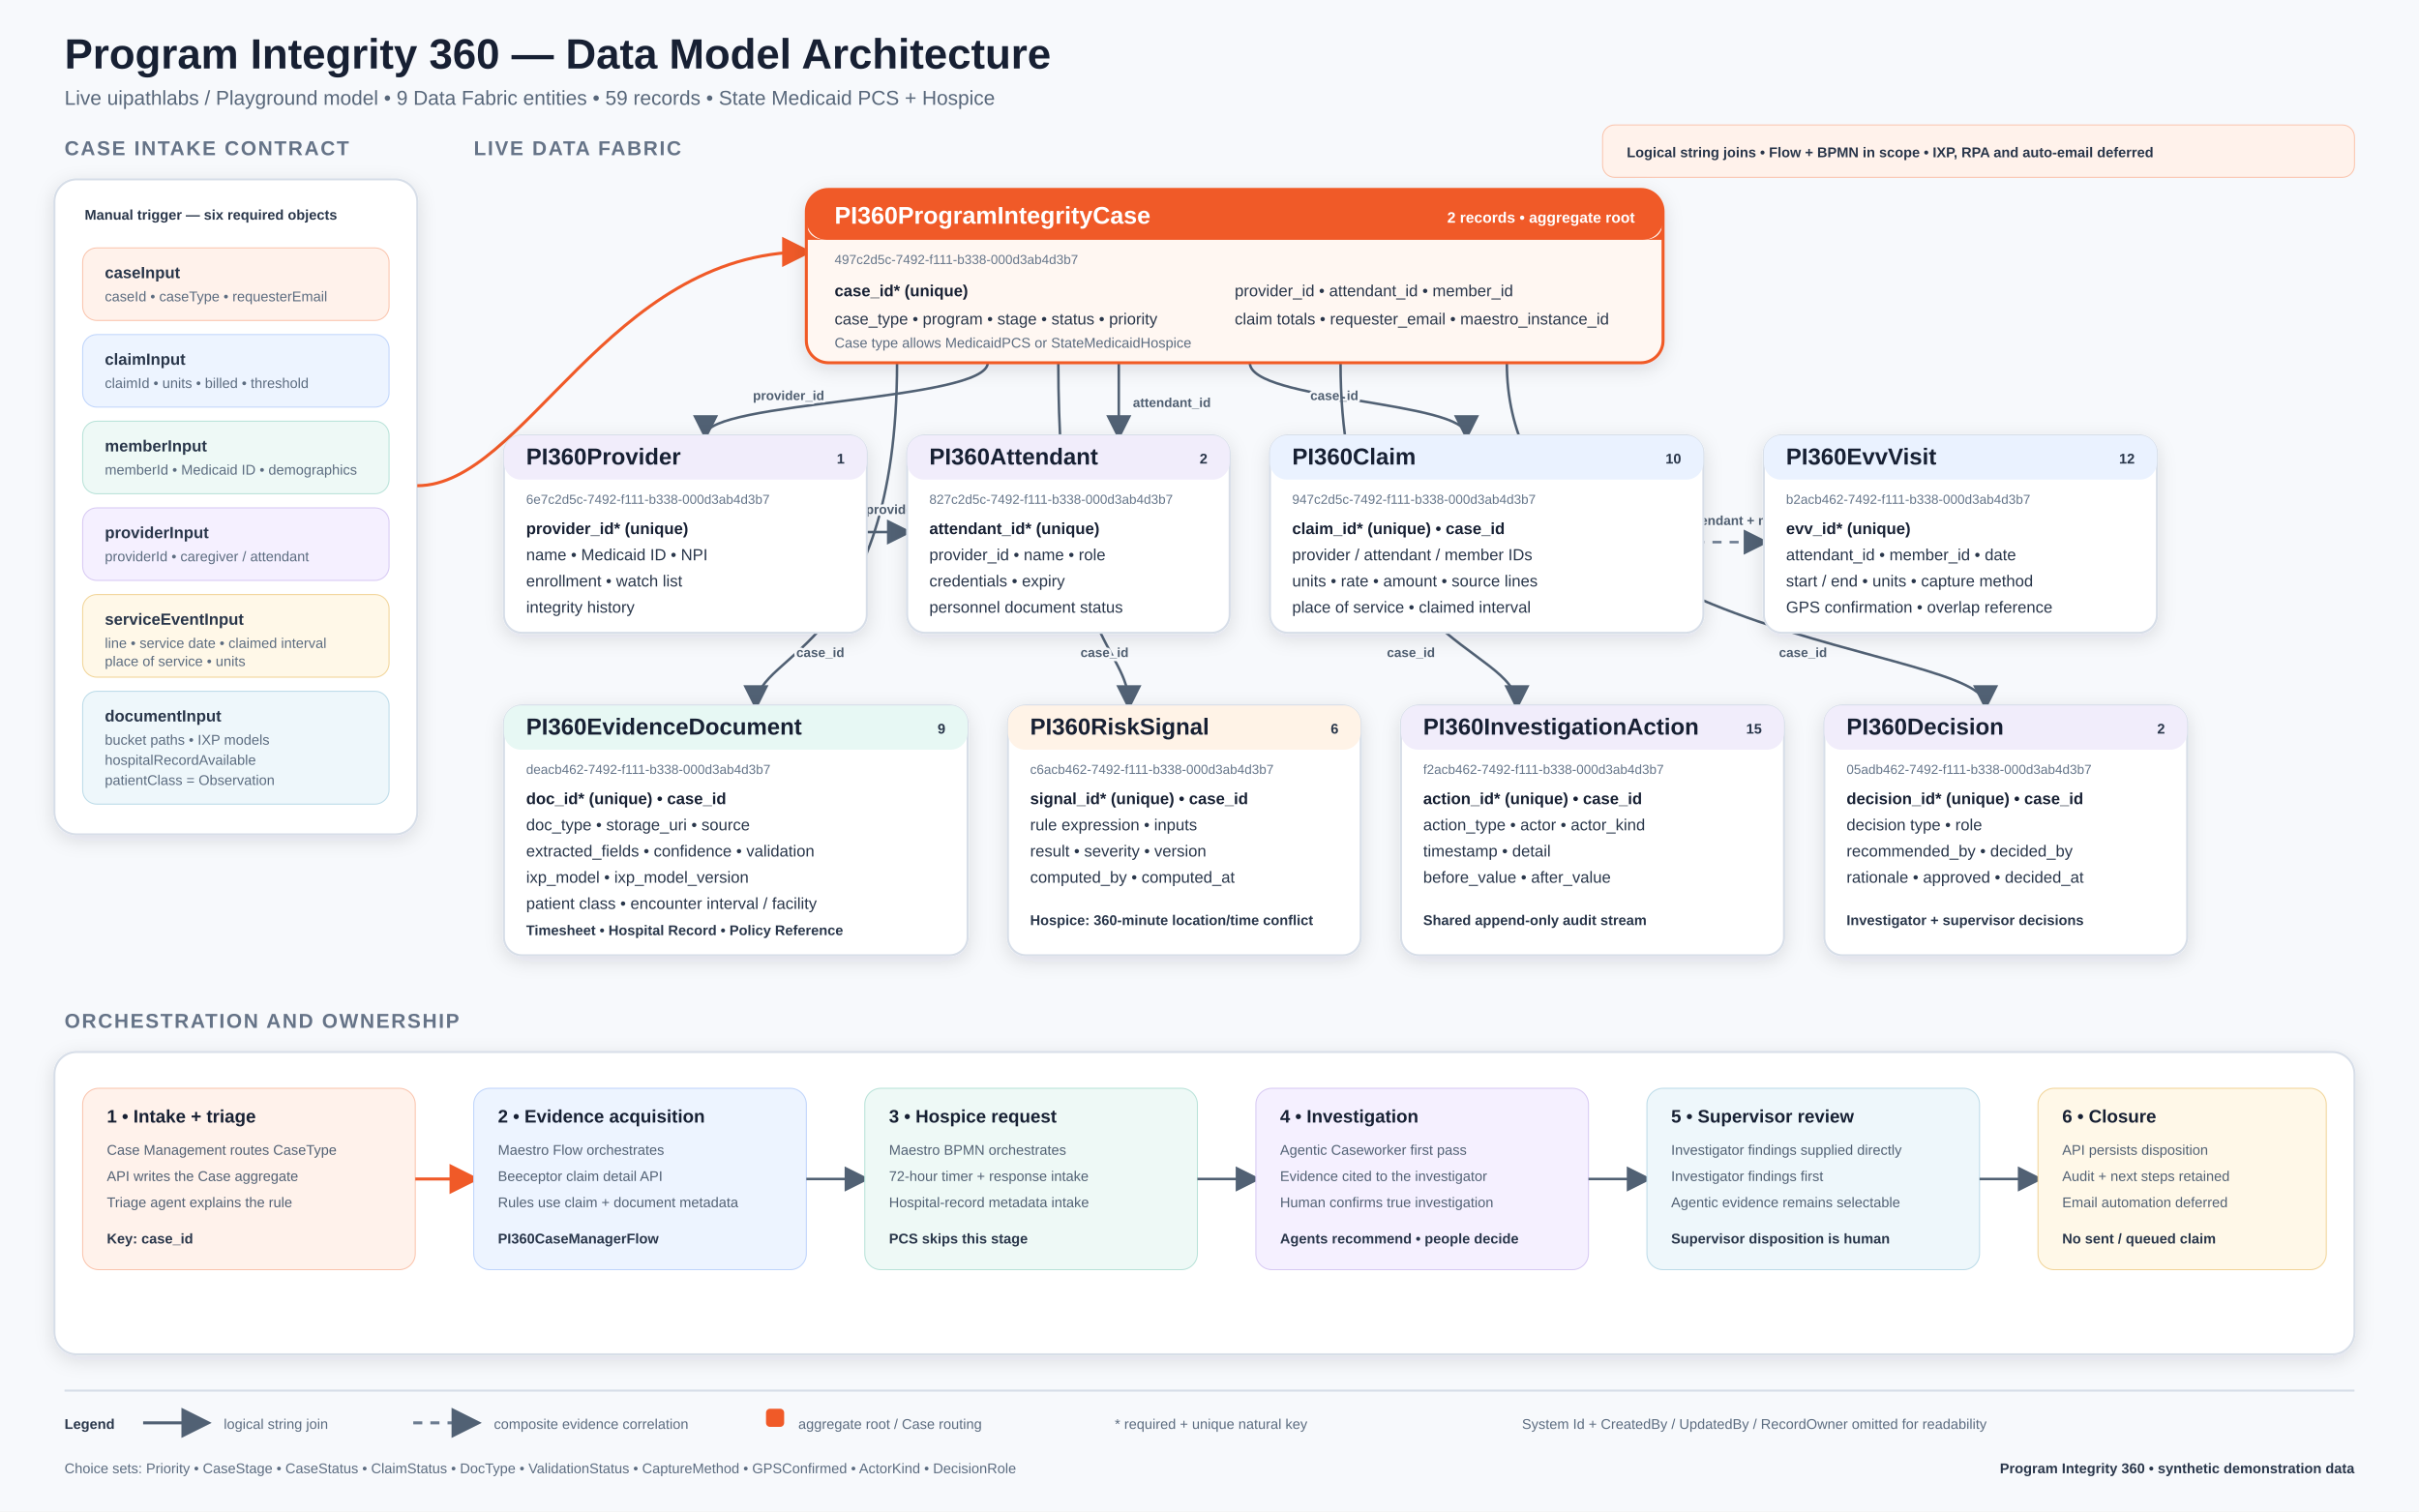
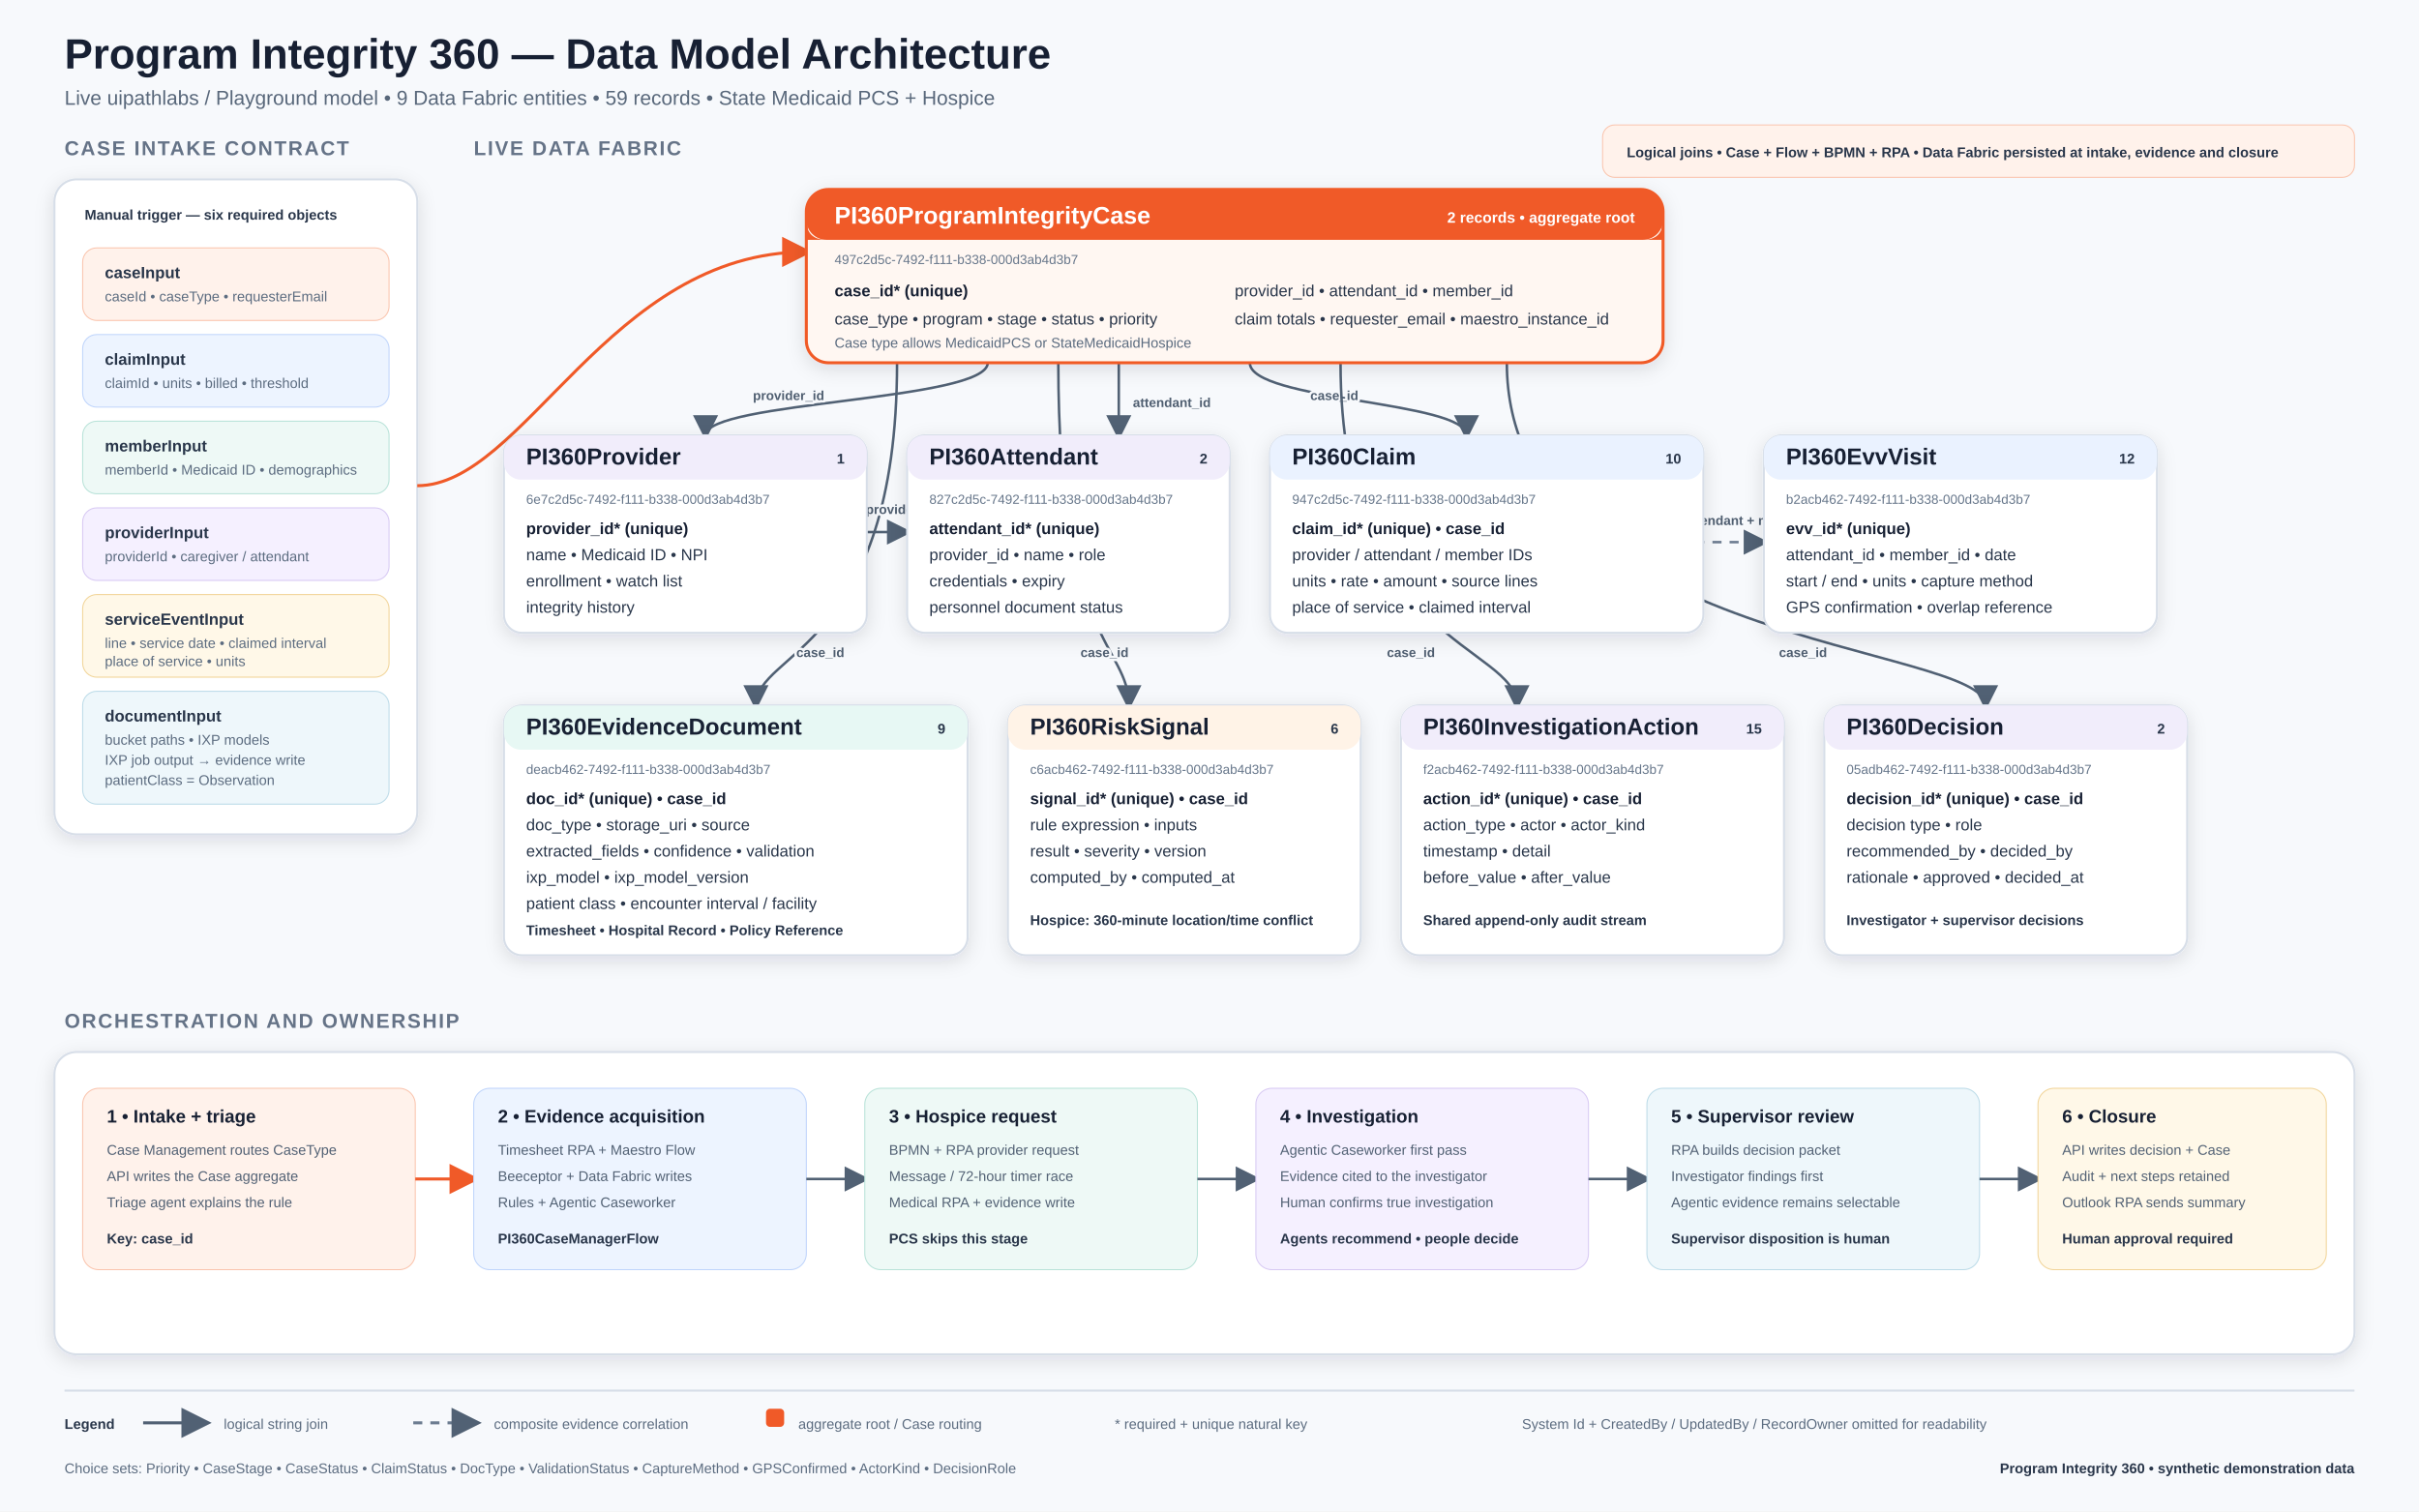
<svg xmlns="http://www.w3.org/2000/svg" width="2400" height="1500" viewBox="0 0 2400 1500" role="img" aria-labelledby="title desc">
  <defs>
    <filter id="shadow" x="-20%" y="-20%" width="140%" height="140%">
      <feDropShadow dx="0" dy="5" stdDeviation="9" flood-color="#172033" flood-opacity="0.12" />
    </filter>
    <marker id="arrow" markerWidth="10" markerHeight="10" refX="8" refY="5" orient="auto" markerUnits="strokeWidth">
      <path d="M 0 0 L 10 5 L 0 10 z" fill="#516174" />
    </marker>
    <marker id="arrow-orange" markerWidth="10" markerHeight="10" refX="8" refY="5" orient="auto" markerUnits="strokeWidth">
      <path d="M 0 0 L 10 5 L 0 10 z" fill="#f05a28" />
    </marker>
    <style>
      .title { font: 700 42px Arial, Helvetica, sans-serif; fill: #172033; }
      .subtitle { font: 400 20px Arial, Helvetica, sans-serif; fill: #58677a; }
      .section { font: 700 20px Arial, Helvetica, sans-serif; letter-spacing: 1.6px; fill: #657387; }
      .entity-title { font: 700 23px Arial, Helvetica, sans-serif; fill: #172033; }
      .entity-id { font: 400 13px Arial, Helvetica, sans-serif; fill: #66768a; }
      .field { font: 400 16px Arial, Helvetica, sans-serif; fill: #29364a; }
      .field-key { font: 700 16px Arial, Helvetica, sans-serif; fill: #172033; }
      .small { font: 400 14px Arial, Helvetica, sans-serif; fill: #5c6c80; }
      .small-dark { font: 600 14px Arial, Helvetica, sans-serif; fill: #29364a; }
      .pill { font: 700 16px Arial, Helvetica, sans-serif; fill: #29364a; }
      .band-title { font: 700 18px Arial, Helvetica, sans-serif; fill: #172033; }
      .band-text { font: 400 14px Arial, Helvetica, sans-serif; fill: #526174; }
      .edge-label { font: 700 13px Arial, Helvetica, sans-serif; fill: #4f5e70; paint-order: stroke; stroke: #f7f9fc; stroke-width: 5px; stroke-linejoin: round; }
      .card { fill: #ffffff; stroke: #d7dee8; stroke-width: 2; rx: 18; filter: url(#shadow); }
      .case-card { fill: #fff7f2; stroke: #f05a28; stroke-width: 3; rx: 22; filter: url(#shadow); }
      .header-orange { fill: #f05a28; }
      .header-blue { fill: #eaf2ff; }
      .header-teal { fill: #e7f8f4; }
      .header-purple { fill: #f1edfb; }
      .edge { fill: none; stroke: #516174; stroke-width: 2.5; marker-end: url(#arrow); }
      .edge-dashed { fill: none; stroke: #6c7c90; stroke-width: 2.5; stroke-dasharray: 9 8; marker-end: url(#arrow); }
      .edge-input { fill: none; stroke: #f05a28; stroke-width: 3; marker-end: url(#arrow-orange); }
    </style>
  </defs>
  <rect width="2400" height="1500" fill="#f7f9fc" />
  <text x="64" y="68" class="title">Program Integrity 360 — Data Model Architecture</text>
  <text x="64" y="104" class="subtitle">Live uipathlabs / Playground model • 9 Data Fabric entities • 59 records • State Medicaid PCS + Hospice</text>
  <text x="64" y="154" class="section">CASE INTAKE CONTRACT</text>
  <rect x="54" y="178" width="360" height="650" rx="22" fill="#ffffff" stroke="#d7dee8" stroke-width="2" filter="url(#shadow)" />
  <text x="84" y="218" class="small-dark">Manual trigger — six required objects</text>
  <g>
    <rect x="82" y="246" width="304" height="72" rx="14" fill="#fff2eb" stroke="#fac4ad" />
    <text x="104" y="276" class="pill">caseInput</text>
    <text x="104" y="299" class="small">caseId • caseType • requesterEmail</text>
  </g>
  <g>
    <rect x="82" y="332" width="304" height="72" rx="14" fill="#edf4ff" stroke="#bfd4fb" />
    <text x="104" y="362" class="pill">claimInput</text>
    <text x="104" y="385" class="small">claimId • units • billed • threshold</text>
  </g>
  <g>
    <rect x="82" y="418" width="304" height="72" rx="14" fill="#eef9f6" stroke="#b8e2d8" />
    <text x="104" y="448" class="pill">memberInput</text>
    <text x="104" y="471" class="small">memberId • Medicaid ID • demographics</text>
  </g>
  <g>
    <rect x="82" y="504" width="304" height="72" rx="14" fill="#f5f0ff" stroke="#d7c9f3" />
    <text x="104" y="534" class="pill">providerInput</text>
    <text x="104" y="557" class="small">providerId • caregiver / attendant</text>
  </g>
  <g>
    <rect x="82" y="590" width="304" height="82" rx="14" fill="#fff8e8" stroke="#f1d498" />
    <text x="104" y="620" class="pill">serviceEventInput</text>
    <text x="104" y="643" class="small">line • service date • claimed interval</text>
    <text x="104" y="661" class="small">place of service • units</text>
  </g>
  <g>
    <rect x="82" y="686" width="304" height="112" rx="14" fill="#eef7fb" stroke="#bcdbe8" />
    <text x="104" y="716" class="pill">documentInput</text>
    <text x="104" y="739" class="small">bucket paths • IXP models</text>
-     <text x="104" y="759" class="small">hospitalRecordAvailable</text>
+     <text x="104" y="759" class="small">IXP job output → evidence write</text>
    <text x="104" y="779" class="small">patientClass = Observation</text>
  </g>
  <text x="470" y="154" class="section">LIVE DATA FABRIC</text>
  <rect x="1590" y="124" width="746" height="52" rx="12" fill="#fff2eb" stroke="#fac4ad" />
-   <text x="1614" y="156" class="small-dark">Logical string joins • Flow + BPMN in scope • IXP, RPA and auto-email deferred</text>
+   <text x="1614" y="156" class="small-dark">Logical joins • Case + Flow + BPMN + RPA • Data Fabric persisted at intake, evidence and closure</text>
  <path class="edge-input" d="M 414 482 C 520 482, 604 250, 800 250" />
  <path class="edge" d="M 980 360 C 980 398, 700 398, 700 432" />
  <text x="747" y="397" class="edge-label">provider_id</text>
  <path class="edge" d="M 1110 360 L 1110 432" />
  <text x="1124" y="404" class="edge-label">attendant_id</text>
  <path class="edge" d="M 1240 360 C 1240 398, 1455 398, 1455 432" />
  <text x="1300" y="397" class="edge-label">case_id</text>
  <path class="edge-dashed" d="M 1665 538 L 1750 538" />
  <text x="1671" y="521" class="edge-label">attendant + member + date</text>
  <path class="edge" d="M 890 360 C 890 646, 750 646, 750 700" />
  <text x="790" y="652" class="edge-label">case_id</text>
  <path class="edge" d="M 1050 360 C 1050 640, 1120 640, 1120 700" />
  <text x="1072" y="652" class="edge-label">case_id</text>
  <path class="edge" d="M 1330 360 C 1330 640, 1505 640, 1505 700" />
  <text x="1376" y="652" class="edge-label">case_id</text>
  <path class="edge" d="M 1495 360 C 1495 640, 1970 640, 1970 700" />
  <text x="1765" y="652" class="edge-label">case_id</text>
  <path class="edge" d="M 860 528 L 900 528" />
  <text x="859" y="510" class="edge-label">provider_id</text>
  <g>
    <rect x="800" y="188" width="850" height="172" class="case-card" />
    <rect x="800" y="188" width="850" height="50" rx="20" class="header-orange" />
    <path d="M800 218 Q800 238 820 238 H1630 Q1650 238 1650 218 V238 H800 Z" fill="#f05a28" />
    <text x="828" y="222" font-family="Arial, Helvetica, sans-serif" font-size="24" font-weight="700" fill="#ffffff">PI360ProgramIntegrityCase</text>
    <text x="1622" y="221" text-anchor="end" font-family="Arial, Helvetica, sans-serif" font-size="15" font-weight="700" fill="#ffffff">2 records • aggregate root</text>
    <text x="828" y="262" class="entity-id">497c2d5c-7492-f111-b338-000d3ab4d3b7</text>
    <text x="828" y="294" class="field-key">case_id* (unique)</text>
    <text x="828" y="322" class="field">case_type • program • stage • status • priority</text>
    <text x="1225" y="294" class="field">provider_id • attendant_id • member_id</text>
    <text x="1225" y="322" class="field">claim totals • requester_email • maestro_instance_id</text>
    <text x="828" y="345" class="small">Case type allows MedicaidPCS or StateMedicaidHospice</text>
  </g>
  <g>
    <rect x="500" y="432" width="360" height="196" class="card" />
    <rect x="500" y="432" width="360" height="44" rx="17" class="header-purple" />
    <text x="522" y="461" class="entity-title">PI360Provider</text>
    <text x="838" y="460" text-anchor="end" class="small-dark">1</text>
    <text x="522" y="500" class="entity-id">6e7c2d5c-7492-f111-b338-000d3ab4d3b7</text>
    <text x="522" y="530" class="field-key">provider_id* (unique)</text>
    <text x="522" y="556" class="field">name • Medicaid ID • NPI</text>
    <text x="522" y="582" class="field">enrollment • watch list</text>
    <text x="522" y="608" class="field">integrity history</text>
  </g>
  <g>
    <rect x="900" y="432" width="320" height="196" class="card" />
    <rect x="900" y="432" width="320" height="44" rx="17" class="header-purple" />
    <text x="922" y="461" class="entity-title">PI360Attendant</text>
    <text x="1198" y="460" text-anchor="end" class="small-dark">2</text>
    <text x="922" y="500" class="entity-id">827c2d5c-7492-f111-b338-000d3ab4d3b7</text>
    <text x="922" y="530" class="field-key">attendant_id* (unique)</text>
    <text x="922" y="556" class="field">provider_id • name • role</text>
    <text x="922" y="582" class="field">credentials • expiry</text>
    <text x="922" y="608" class="field">personnel document status</text>
  </g>
  <g>
    <rect x="1260" y="432" width="430" height="196" class="card" />
    <rect x="1260" y="432" width="430" height="44" rx="17" class="header-blue" />
    <text x="1282" y="461" class="entity-title">PI360Claim</text>
    <text x="1668" y="460" text-anchor="end" class="small-dark">10</text>
    <text x="1282" y="500" class="entity-id">947c2d5c-7492-f111-b338-000d3ab4d3b7</text>
    <text x="1282" y="530" class="field-key">claim_id* (unique) • case_id</text>
    <text x="1282" y="556" class="field">provider / attendant / member IDs</text>
    <text x="1282" y="582" class="field">units • rate • amount • source lines</text>
    <text x="1282" y="608" class="field">place of service • claimed interval</text>
  </g>
  <g>
    <rect x="1750" y="432" width="390" height="196" class="card" />
    <rect x="1750" y="432" width="390" height="44" rx="17" class="header-blue" />
    <text x="1772" y="461" class="entity-title">PI360EvvVisit</text>
    <text x="2118" y="460" text-anchor="end" class="small-dark">12</text>
    <text x="1772" y="500" class="entity-id">b2acb462-7492-f111-b338-000d3ab4d3b7</text>
    <text x="1772" y="530" class="field-key">evv_id* (unique)</text>
    <text x="1772" y="556" class="field">attendant_id • member_id • date</text>
    <text x="1772" y="582" class="field">start / end • units • capture method</text>
    <text x="1772" y="608" class="field">GPS confirmation • overlap reference</text>
  </g>
  <g>
    <rect x="500" y="700" width="460" height="248" class="card" />
    <rect x="500" y="700" width="460" height="44" rx="17" class="header-teal" />
    <text x="522" y="729" class="entity-title">PI360EvidenceDocument</text>
    <text x="938" y="728" text-anchor="end" class="small-dark">9</text>
    <text x="522" y="768" class="entity-id">deacb462-7492-f111-b338-000d3ab4d3b7</text>
    <text x="522" y="798" class="field-key">doc_id* (unique) • case_id</text>
    <text x="522" y="824" class="field">doc_type • storage_uri • source</text>
    <text x="522" y="850" class="field">extracted_fields • confidence • validation</text>
    <text x="522" y="876" class="field">ixp_model • ixp_model_version</text>
    <text x="522" y="902" class="field">patient class • encounter interval / facility</text>
    <text x="522" y="928" class="small-dark">Timesheet • Hospital Record • Policy Reference</text>
  </g>
  <g>
    <rect x="1000" y="700" width="350" height="248" class="card" />
    <rect x="1000" y="700" width="350" height="44" rx="17" fill="#fff3e7" />
    <text x="1022" y="729" class="entity-title">PI360RiskSignal</text>
    <text x="1328" y="728" text-anchor="end" class="small-dark">6</text>
    <text x="1022" y="768" class="entity-id">c6acb462-7492-f111-b338-000d3ab4d3b7</text>
    <text x="1022" y="798" class="field-key">signal_id* (unique) • case_id</text>
    <text x="1022" y="824" class="field">rule expression • inputs</text>
    <text x="1022" y="850" class="field">result • severity • version</text>
    <text x="1022" y="876" class="field">computed_by • computed_at</text>
    <text x="1022" y="918" class="small-dark">Hospice: 360-minute location/time conflict</text>
  </g>
  <g>
    <rect x="1390" y="700" width="380" height="248" class="card" />
    <rect x="1390" y="700" width="380" height="44" rx="17" fill="#f1edfb" />
    <text x="1412" y="729" class="entity-title">PI360InvestigationAction</text>
    <text x="1748" y="728" text-anchor="end" class="small-dark">15</text>
    <text x="1412" y="768" class="entity-id">f2acb462-7492-f111-b338-000d3ab4d3b7</text>
    <text x="1412" y="798" class="field-key">action_id* (unique) • case_id</text>
    <text x="1412" y="824" class="field">action_type • actor • actor_kind</text>
    <text x="1412" y="850" class="field">timestamp • detail</text>
    <text x="1412" y="876" class="field">before_value • after_value</text>
    <text x="1412" y="918" class="small-dark">Shared append-only audit stream</text>
  </g>
  <g>
    <rect x="1810" y="700" width="360" height="248" class="card" />
    <rect x="1810" y="700" width="360" height="44" rx="17" fill="#f1edfb" />
    <text x="1832" y="729" class="entity-title">PI360Decision</text>
    <text x="2148" y="728" text-anchor="end" class="small-dark">2</text>
    <text x="1832" y="768" class="entity-id">05adb462-7492-f111-b338-000d3ab4d3b7</text>
    <text x="1832" y="798" class="field-key">decision_id* (unique) • case_id</text>
    <text x="1832" y="824" class="field">decision type • role</text>
    <text x="1832" y="850" class="field">recommended_by • decided_by</text>
    <text x="1832" y="876" class="field">rationale • approved • decided_at</text>
    <text x="1832" y="918" class="small-dark">Investigator + supervisor decisions</text>
  </g>
  <text x="64" y="1020" class="section">ORCHESTRATION AND OWNERSHIP</text>
  <rect x="54" y="1044" width="2282" height="300" rx="22" fill="#ffffff" stroke="#d7dee8" stroke-width="2" filter="url(#shadow)" />
  <g>
    <rect x="82" y="1080" width="330" height="180" rx="16" fill="#fff2eb" stroke="#fac4ad" />
    <text x="106" y="1114" class="band-title">1 • Intake + triage</text>
    <text x="106" y="1146" class="band-text">Case Management routes CaseType</text>
    <text x="106" y="1172" class="band-text">API writes the Case aggregate</text>
    <text x="106" y="1198" class="band-text">Triage agent explains the rule</text>
    <text x="106" y="1234" class="small-dark">Key: case_id</text>
  </g>
  <path class="edge-input" d="M 412 1170 L 470 1170" />
  <g>
    <rect x="470" y="1080" width="330" height="180" rx="16" fill="#edf4ff" stroke="#bfd4fb" />
    <text x="494" y="1114" class="band-title">2 • Evidence acquisition</text>
-     <text x="494" y="1146" class="band-text">Maestro Flow orchestrates</text>
-     <text x="494" y="1172" class="band-text">Beeceptor claim detail API</text>
-     <text x="494" y="1198" class="band-text">Rules use claim + document metadata</text>
+     <text x="494" y="1146" class="band-text">Timesheet RPA + Maestro Flow</text>
+     <text x="494" y="1172" class="band-text">Beeceptor + Data Fabric writes</text>
+     <text x="494" y="1198" class="band-text">Rules + Agentic Caseworker</text>
    <text x="494" y="1234" class="small-dark">PI360CaseManagerFlow</text>
  </g>
  <path class="edge" d="M 800 1170 L 858 1170" />
  <g>
    <rect x="858" y="1080" width="330" height="180" rx="16" fill="#eef9f6" stroke="#b8e2d8" />
    <text x="882" y="1114" class="band-title">3 • Hospice request</text>
-     <text x="882" y="1146" class="band-text">Maestro BPMN orchestrates</text>
-     <text x="882" y="1172" class="band-text">72-hour timer + response intake</text>
-     <text x="882" y="1198" class="band-text">Hospital-record metadata intake</text>
+     <text x="882" y="1146" class="band-text">BPMN + RPA provider request</text>
+     <text x="882" y="1172" class="band-text">Message / 72-hour timer race</text>
+     <text x="882" y="1198" class="band-text">Medical RPA + evidence write</text>
    <text x="882" y="1234" class="small-dark">PCS skips this stage</text>
  </g>
  <path class="edge" d="M 1188 1170 L 1246 1170" />
  <g>
    <rect x="1246" y="1080" width="330" height="180" rx="16" fill="#f5f0ff" stroke="#d7c9f3" />
    <text x="1270" y="1114" class="band-title">4 • Investigation</text>
    <text x="1270" y="1146" class="band-text">Agentic Caseworker first pass</text>
    <text x="1270" y="1172" class="band-text">Evidence cited to the investigator</text>
    <text x="1270" y="1198" class="band-text">Human confirms true investigation</text>
    <text x="1270" y="1234" class="small-dark">Agents recommend • people decide</text>
  </g>
  <path class="edge" d="M 1576 1170 L 1634 1170" />
  <g>
    <rect x="1634" y="1080" width="330" height="180" rx="16" fill="#eef7fb" stroke="#bcdbe8" />
    <text x="1658" y="1114" class="band-title">5 • Supervisor review</text>
-     <text x="1658" y="1146" class="band-text">Investigator findings supplied directly</text>
+     <text x="1658" y="1146" class="band-text">RPA builds decision packet</text>
    <text x="1658" y="1172" class="band-text">Investigator findings first</text>
    <text x="1658" y="1198" class="band-text">Agentic evidence remains selectable</text>
    <text x="1658" y="1234" class="small-dark">Supervisor disposition is human</text>
  </g>
  <path class="edge" d="M 1964 1170 L 2022 1170" />
  <g>
    <rect x="2022" y="1080" width="286" height="180" rx="16" fill="#fff8e8" stroke="#f1d498" />
    <text x="2046" y="1114" class="band-title">6 • Closure</text>
-     <text x="2046" y="1146" class="band-text">API persists disposition</text>
+     <text x="2046" y="1146" class="band-text">API writes decision + Case</text>
    <text x="2046" y="1172" class="band-text">Audit + next steps retained</text>
-     <text x="2046" y="1198" class="band-text">Email automation deferred</text>
-     <text x="2046" y="1234" class="small-dark">No sent / queued claim</text>
+     <text x="2046" y="1198" class="band-text">Outlook RPA sends summary</text>
+     <text x="2046" y="1234" class="small-dark">Human approval required</text>
  </g>
  <line x1="64" y1="1380" x2="2336" y2="1380" stroke="#d7dee8" stroke-width="2" />
  <text x="64" y="1418" class="small-dark">Legend</text>
  <line x1="142" y1="1412" x2="204" y2="1412" stroke="#516174" stroke-width="3" marker-end="url(#arrow)" />
  <text x="222" y="1418" class="small">logical string join</text>
  <line x1="410" y1="1412" x2="472" y2="1412" stroke="#6c7c90" stroke-width="3" stroke-dasharray="9 8" marker-end="url(#arrow)" />
  <text x="490" y="1418" class="small">composite evidence correlation</text>
  <rect x="760" y="1398" width="18" height="18" rx="4" fill="#f05a28" />
  <text x="792" y="1418" class="small">aggregate root / Case routing</text>
  <text x="1106" y="1418" class="small">* required + unique natural key</text>
  <text x="1510" y="1418" class="small">System Id + CreatedBy / UpdatedBy / RecordOwner omitted for readability</text>
  <text x="64" y="1462" class="small">Choice sets: Priority • CaseStage • CaseStatus • ClaimStatus • DocType • ValidationStatus • CaptureMethod • GPSConfirmed • ActorKind • DecisionRole</text>
  <text x="2336" y="1462" text-anchor="end" class="small-dark">Program Integrity 360 • synthetic demonstration data</text>
</svg>
